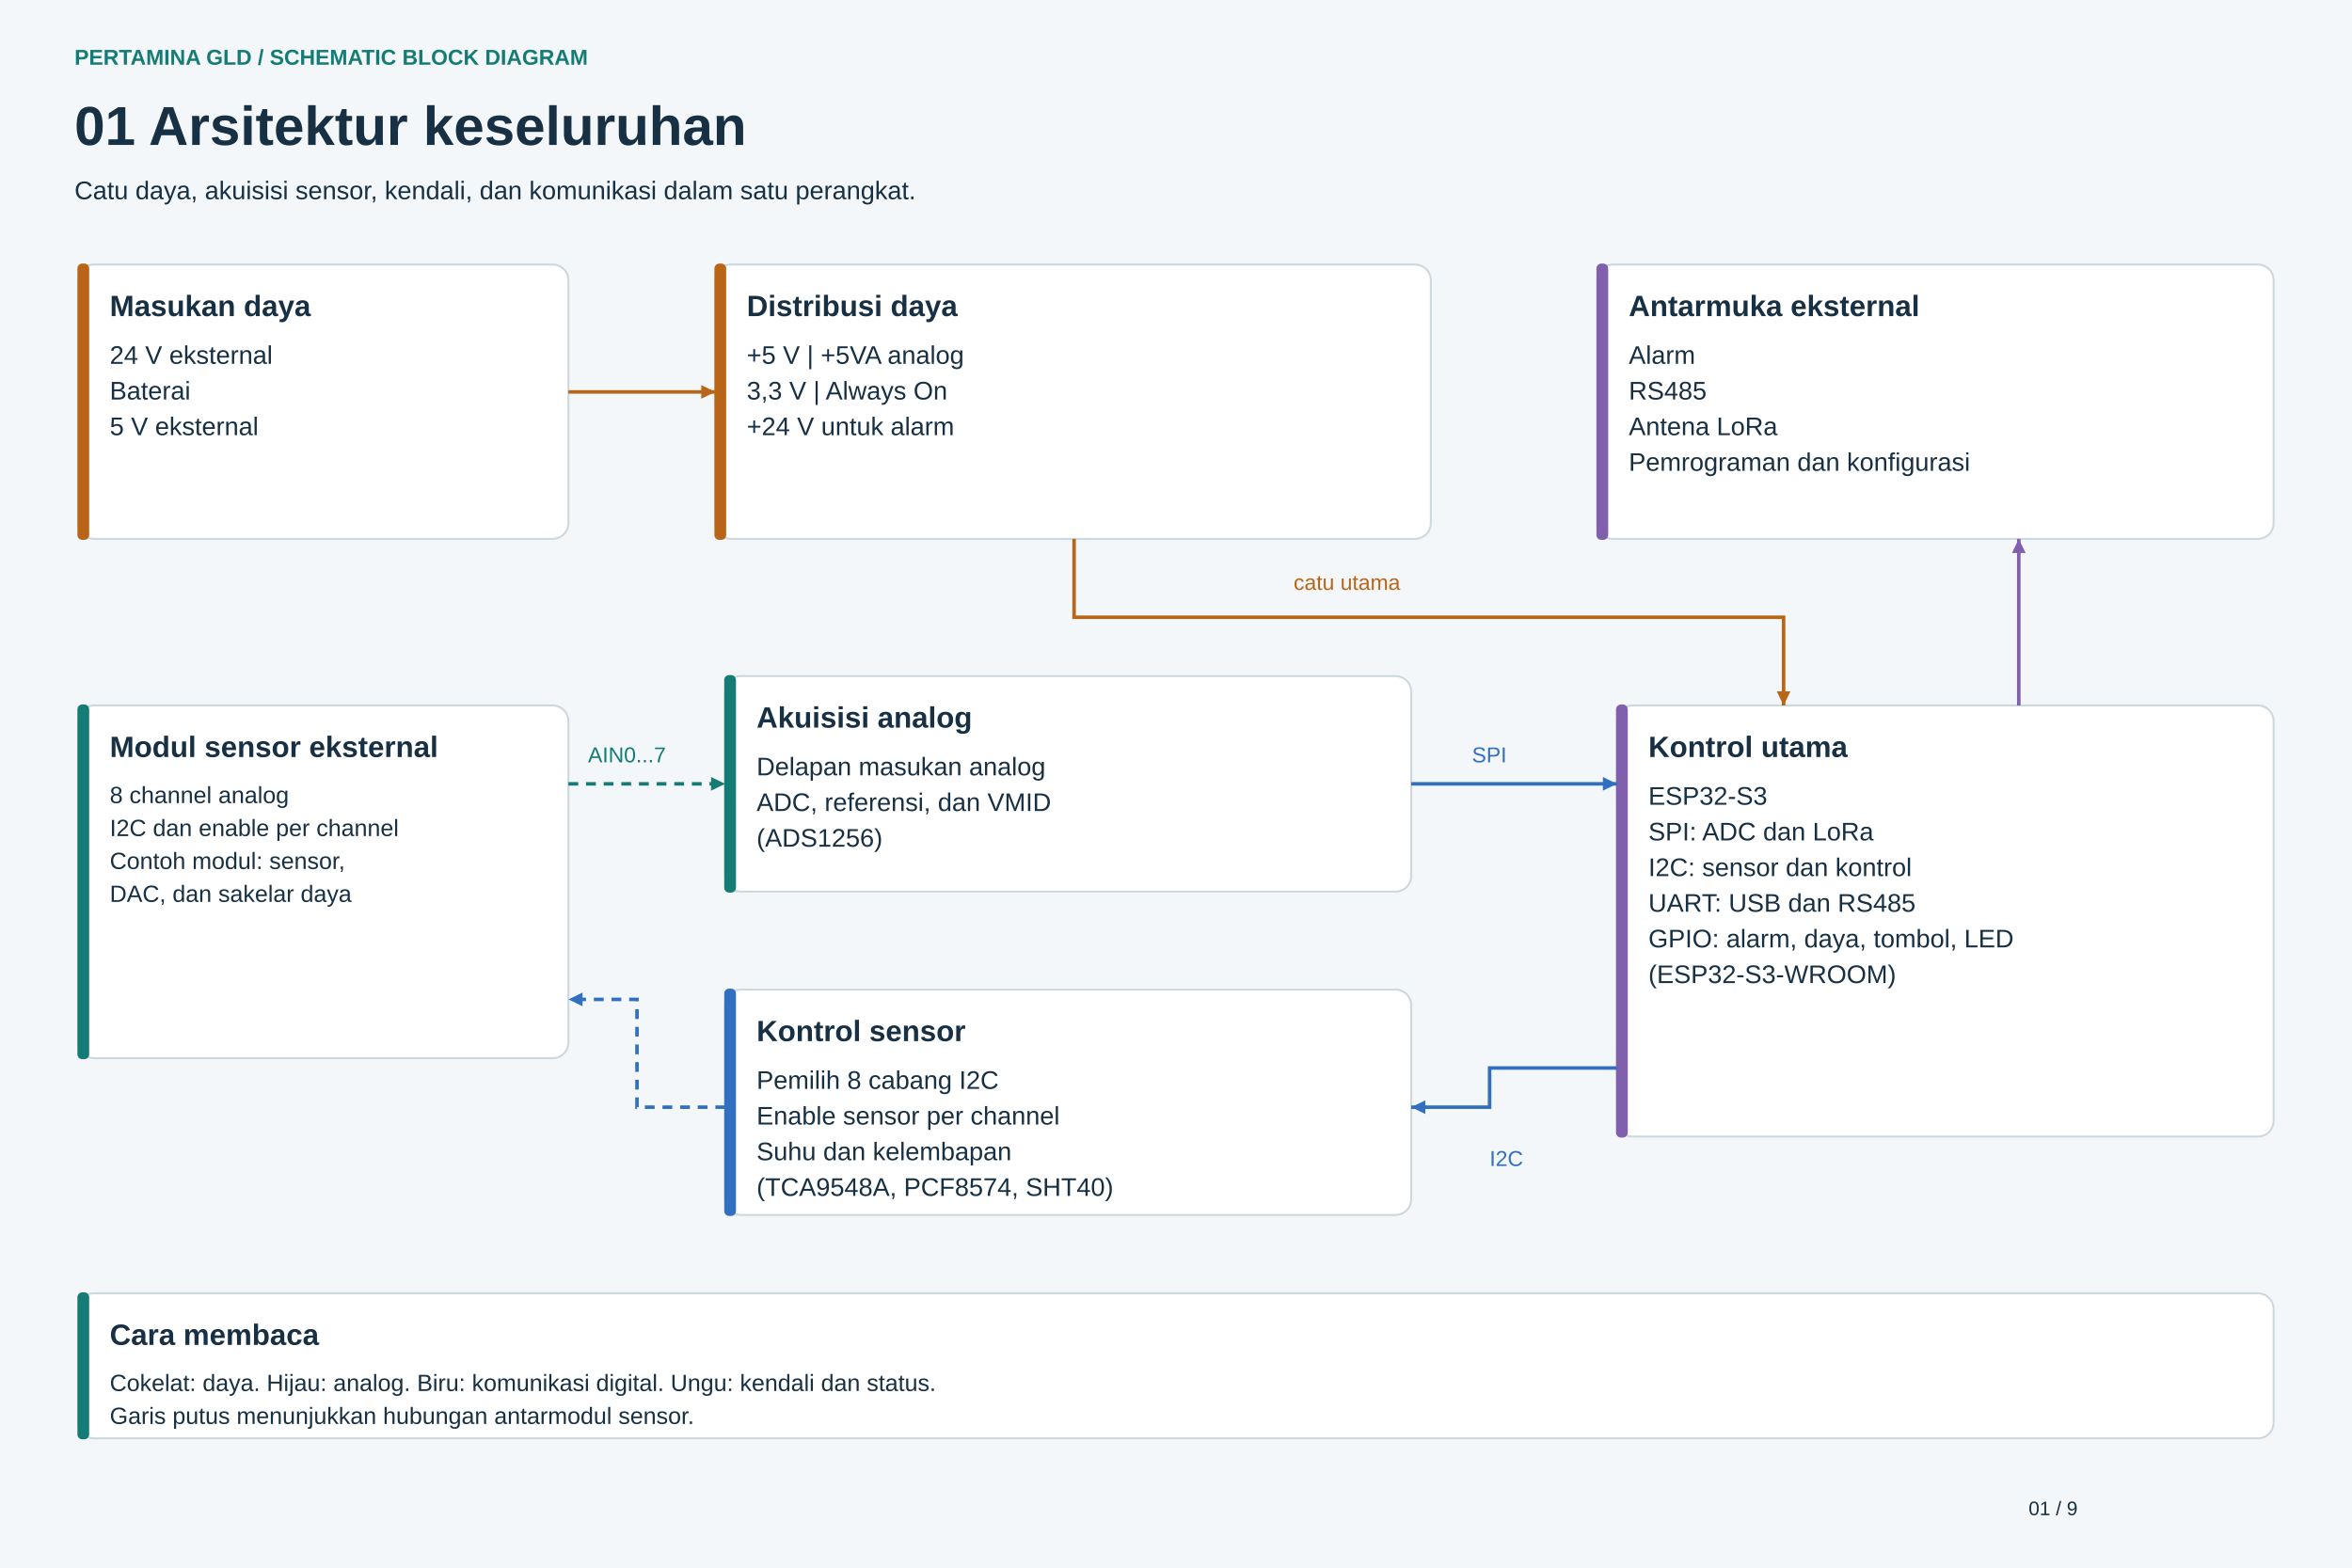
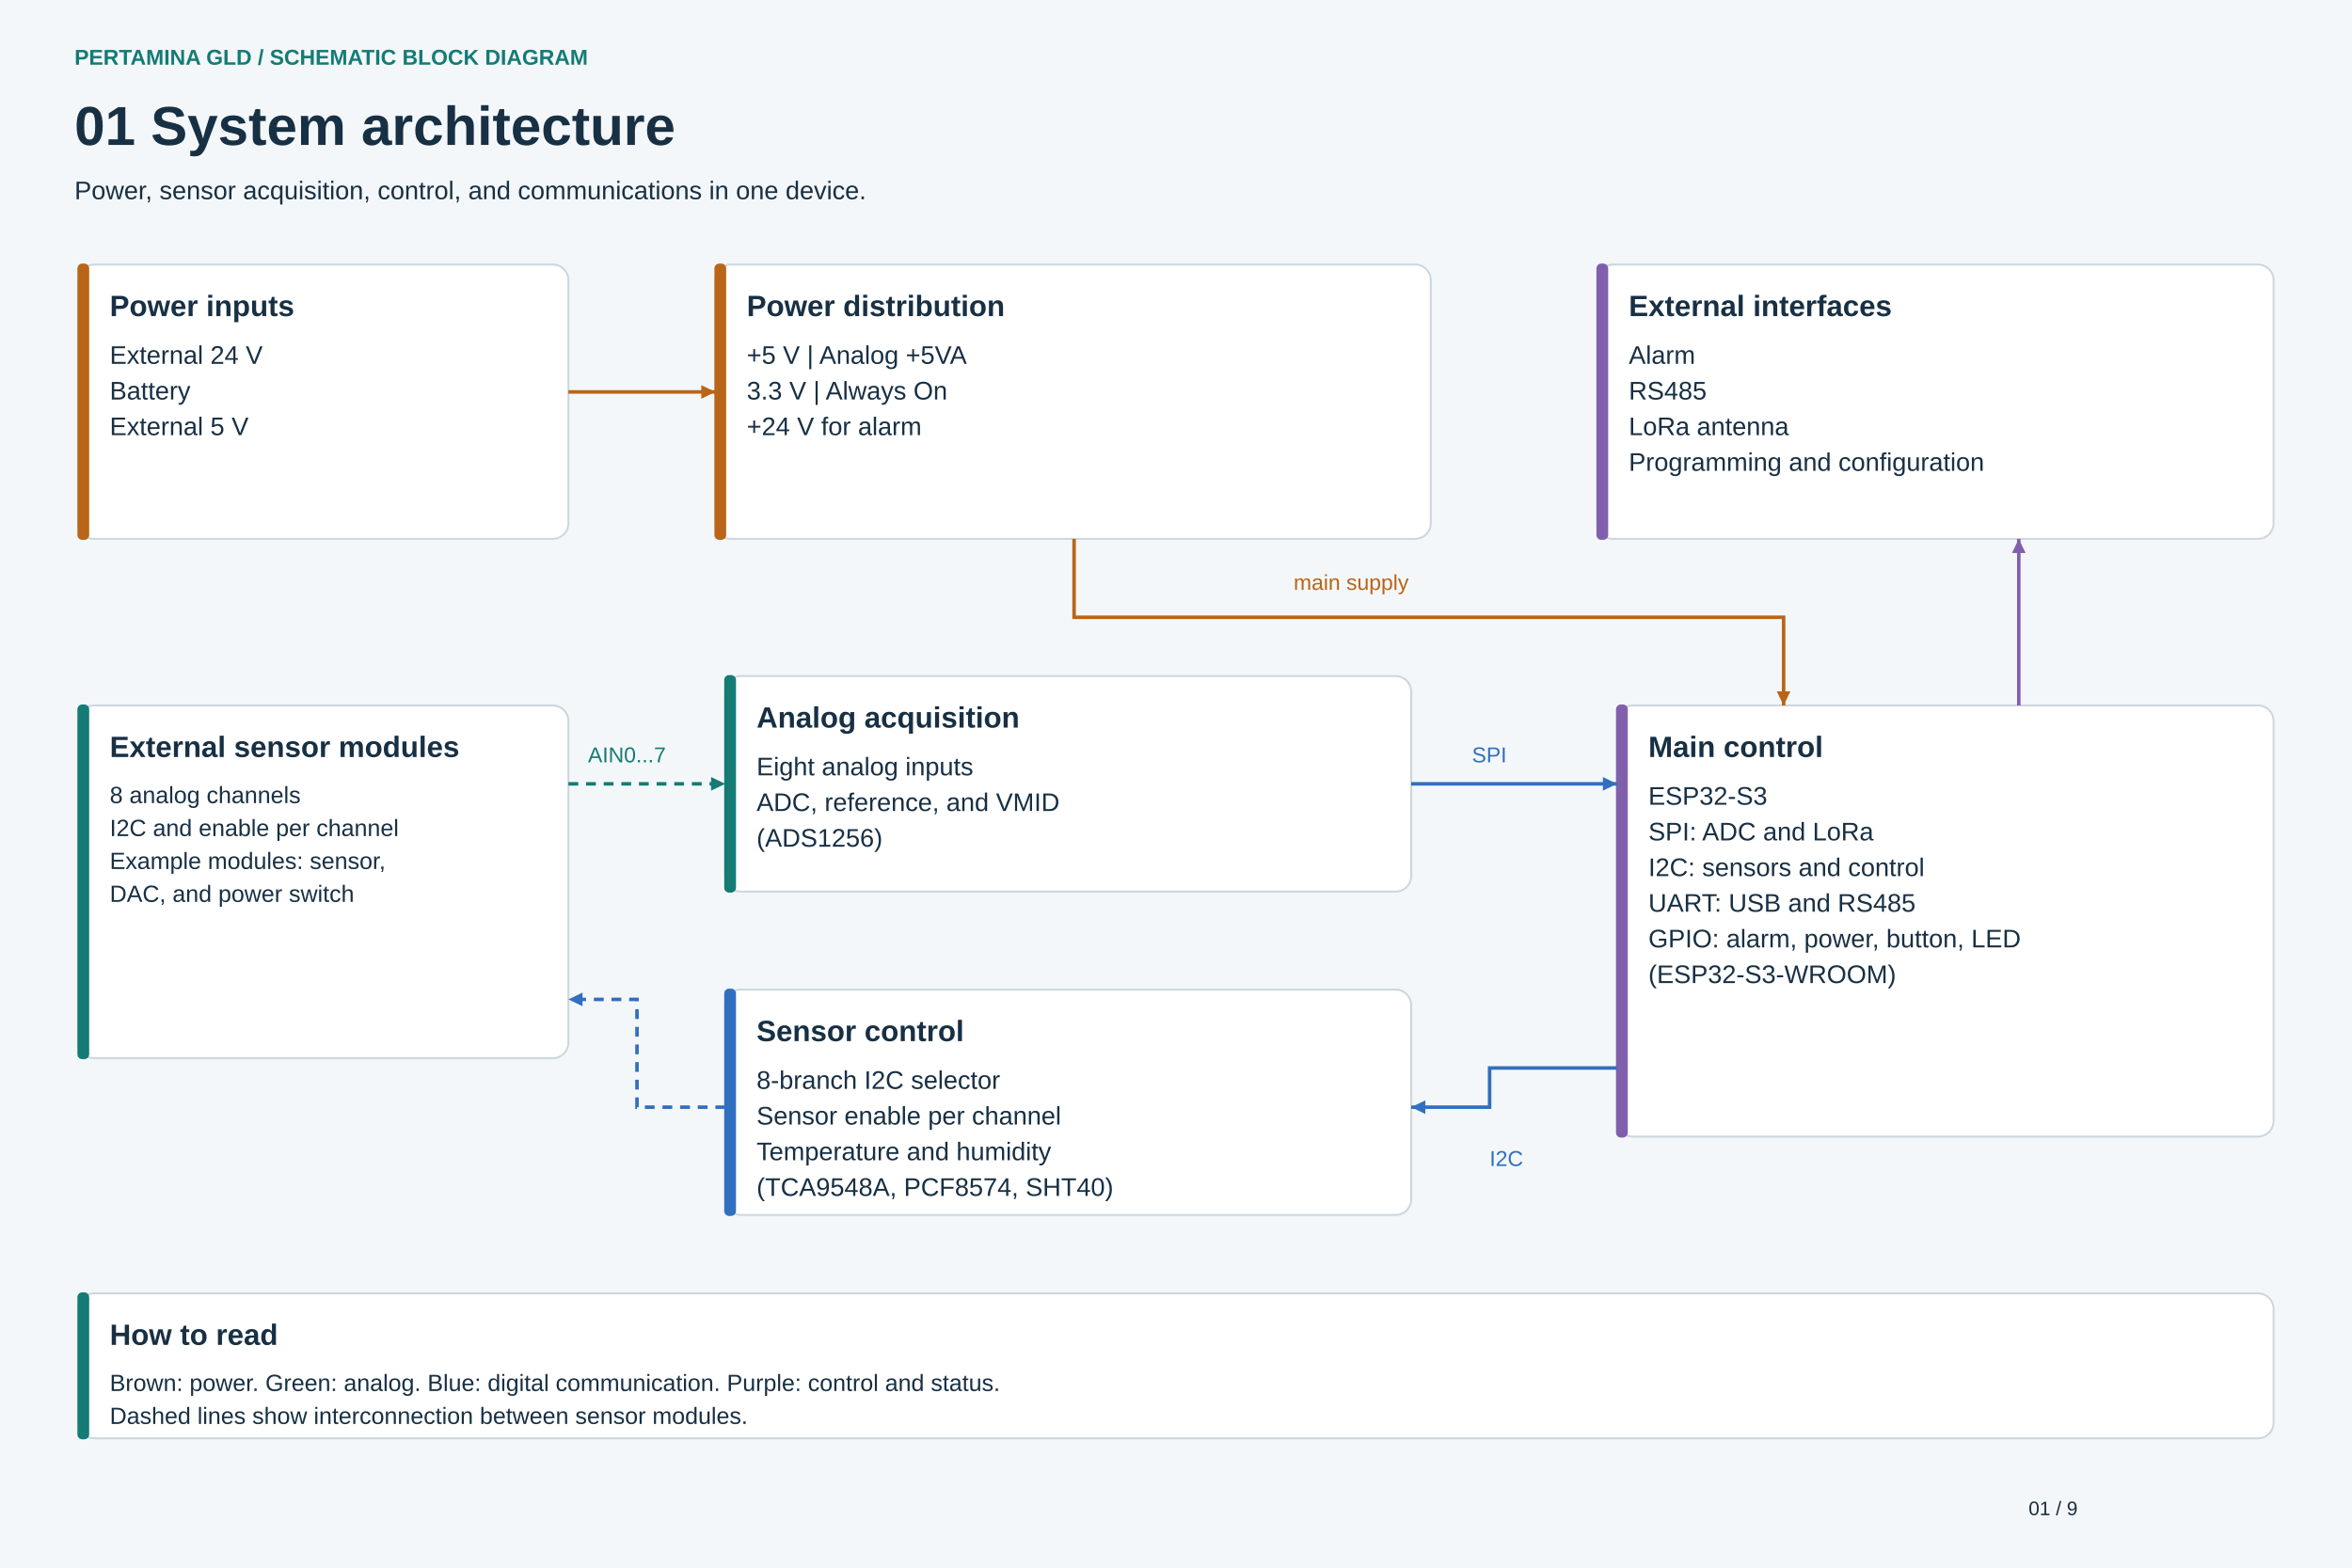
<svg xmlns="http://www.w3.org/2000/svg" viewBox="0 0 1200 800" width="1200" height="800">
  <rect x="0" y="0" width="1200" height="800" rx="0" fill="#F4F7F9" stroke="#F4F7F9" />
  <text x="38" y="33.02" font-family="Arial,sans-serif" font-size="11" font-weight="700" fill="#147B75">PERTAMINA GLD   /   SCHEMATIC BLOCK DIAGRAM</text>
-   <text x="38" y="73.96" font-family="Arial,sans-serif" font-size="28" font-weight="700" fill="#183044">01  Arsitektur keseluruhan</text>
-   <text x="38" y="101.66" font-family="Arial,sans-serif" font-size="13" font-weight="400" fill="#183044">Catu daya, akuisisi sensor, kendali, dan komunikasi dalam satu perangkat.</text>
+   <text x="38" y="73.96" font-family="Arial,sans-serif" font-size="28" font-weight="700" fill="#183044">01  System architecture</text>
+   <text x="38" y="101.66" font-family="Arial,sans-serif" font-size="13" font-weight="400" fill="#183044">Power, sensor acquisition, control, and communications in one device.</text>
  <rect x="40" y="135" width="250" height="140" rx="8" fill="white" stroke="#CCD7DE" />
  <rect x="40" y="135" width="5" height="140" rx="2" fill="#B86518" stroke="#B86518" />
-   <text x="56" y="161.3" font-family="Arial,sans-serif" font-size="15" font-weight="700" fill="#183044">Masukan daya</text>
-   <text x="56" y="185.66" font-family="Arial,sans-serif" font-size="13" font-weight="400" fill="#183044">24 V eksternal</text>
-   <text x="56" y="203.86" font-family="Arial,sans-serif" font-size="13" font-weight="400" fill="#183044">Baterai</text>
-   <text x="56" y="222.06" font-family="Arial,sans-serif" font-size="13" font-weight="400" fill="#183044">5 V eksternal</text>
+   <text x="56" y="161.3" font-family="Arial,sans-serif" font-size="15" font-weight="700" fill="#183044">Power inputs</text>
+   <text x="56" y="185.66" font-family="Arial,sans-serif" font-size="13" font-weight="400" fill="#183044">External 24 V</text>
+   <text x="56" y="203.86" font-family="Arial,sans-serif" font-size="13" font-weight="400" fill="#183044">Battery</text>
+   <text x="56" y="222.06" font-family="Arial,sans-serif" font-size="13" font-weight="400" fill="#183044">External 5 V</text>
  <rect x="365" y="135" width="365" height="140" rx="8" fill="white" stroke="#CCD7DE" />
  <rect x="365" y="135" width="5" height="140" rx="2" fill="#B86518" stroke="#B86518" />
-   <text x="381" y="161.3" font-family="Arial,sans-serif" font-size="15" font-weight="700" fill="#183044">Distribusi daya</text>
-   <text x="381" y="185.66" font-family="Arial,sans-serif" font-size="13" font-weight="400" fill="#183044">+5 V | +5VA analog</text>
-   <text x="381" y="203.86" font-family="Arial,sans-serif" font-size="13" font-weight="400" fill="#183044">3,3 V | Always On</text>
-   <text x="381" y="222.06" font-family="Arial,sans-serif" font-size="13" font-weight="400" fill="#183044">+24 V untuk alarm</text>
+   <text x="381" y="161.3" font-family="Arial,sans-serif" font-size="15" font-weight="700" fill="#183044">Power distribution</text>
+   <text x="381" y="185.66" font-family="Arial,sans-serif" font-size="13" font-weight="400" fill="#183044">+5 V | Analog +5VA</text>
+   <text x="381" y="203.86" font-family="Arial,sans-serif" font-size="13" font-weight="400" fill="#183044">3.3 V | Always On</text>
+   <text x="381" y="222.06" font-family="Arial,sans-serif" font-size="13" font-weight="400" fill="#183044">+24 V for alarm</text>
  <rect x="815" y="135" width="345" height="140" rx="8" fill="white" stroke="#CCD7DE" />
  <rect x="815" y="135" width="5" height="140" rx="2" fill="#8060AC" stroke="#8060AC" />
-   <text x="831" y="161.3" font-family="Arial,sans-serif" font-size="15" font-weight="700" fill="#183044">Antarmuka eksternal</text>
+   <text x="831" y="161.3" font-family="Arial,sans-serif" font-size="15" font-weight="700" fill="#183044">External interfaces</text>
  <text x="831" y="185.66" font-family="Arial,sans-serif" font-size="13" font-weight="400" fill="#183044">Alarm</text>
  <text x="831" y="203.86" font-family="Arial,sans-serif" font-size="13" font-weight="400" fill="#183044">RS485</text>
-   <text x="831" y="222.06" font-family="Arial,sans-serif" font-size="13" font-weight="400" fill="#183044">Antena LoRa</text>
-   <text x="831" y="240.26" font-family="Arial,sans-serif" font-size="13" font-weight="400" fill="#183044">Pemrograman dan konfigurasi</text>
+   <text x="831" y="222.06" font-family="Arial,sans-serif" font-size="13" font-weight="400" fill="#183044">LoRa antenna</text>
+   <text x="831" y="240.26" font-family="Arial,sans-serif" font-size="13" font-weight="400" fill="#183044">Programming and configuration</text>
  <polyline points="290,200 365,200" fill="none" stroke="#B86518" stroke-width="1.8" />
  <polygon points="365,200 357.796,203.48 357.796,196.52" fill="#B86518" />
  <rect x="40" y="360" width="250" height="180" rx="8" fill="white" stroke="#CCD7DE" />
  <rect x="40" y="360" width="5" height="180" rx="2" fill="#147B75" stroke="#147B75" />
-   <text x="56" y="386.3" font-family="Arial,sans-serif" font-size="15" font-weight="700" fill="#183044">Modul sensor eksternal</text>
-   <text x="56" y="409.84" font-family="Arial,sans-serif" font-size="12" font-weight="400" fill="#183044">8 channel analog</text>
-   <text x="56" y="426.64" font-family="Arial,sans-serif" font-size="12" font-weight="400" fill="#183044">I2C dan enable per channel</text>
-   <text x="56" y="443.44" font-family="Arial,sans-serif" font-size="12" font-weight="400" fill="#183044">Contoh modul: sensor,</text>
-   <text x="56" y="460.24" font-family="Arial,sans-serif" font-size="12" font-weight="400" fill="#183044">DAC, dan sakelar daya</text>
+   <text x="56" y="386.3" font-family="Arial,sans-serif" font-size="15" font-weight="700" fill="#183044">External sensor modules</text>
+   <text x="56" y="409.84" font-family="Arial,sans-serif" font-size="12" font-weight="400" fill="#183044">8 analog channels</text>
+   <text x="56" y="426.64" font-family="Arial,sans-serif" font-size="12" font-weight="400" fill="#183044">I2C and enable per channel</text>
+   <text x="56" y="443.44" font-family="Arial,sans-serif" font-size="12" font-weight="400" fill="#183044">Example modules: sensor,</text>
+   <text x="56" y="460.24" font-family="Arial,sans-serif" font-size="12" font-weight="400" fill="#183044">DAC, and power switch</text>
  <rect x="370" y="345" width="350" height="110" rx="8" fill="white" stroke="#CCD7DE" />
  <rect x="370" y="345" width="5" height="110" rx="2" fill="#147B75" stroke="#147B75" />
-   <text x="386" y="371.3" font-family="Arial,sans-serif" font-size="15" font-weight="700" fill="#183044">Akuisisi analog</text>
-   <text x="386" y="395.66" font-family="Arial,sans-serif" font-size="13" font-weight="400" fill="#183044">Delapan masukan analog</text>
-   <text x="386" y="413.86" font-family="Arial,sans-serif" font-size="13" font-weight="400" fill="#183044">ADC, referensi, dan VMID</text>
+   <text x="386" y="371.3" font-family="Arial,sans-serif" font-size="15" font-weight="700" fill="#183044">Analog acquisition</text>
+   <text x="386" y="395.66" font-family="Arial,sans-serif" font-size="13" font-weight="400" fill="#183044">Eight analog inputs</text>
+   <text x="386" y="413.86" font-family="Arial,sans-serif" font-size="13" font-weight="400" fill="#183044">ADC, reference, and VMID</text>
  <text x="386" y="432.06" font-family="Arial,sans-serif" font-size="13" font-weight="400" fill="#183044">(ADS1256)</text>
  <rect x="370" y="505" width="350" height="115" rx="8" fill="white" stroke="#CCD7DE" />
  <rect x="370" y="505" width="5" height="115" rx="2" fill="#316FC0" stroke="#316FC0" />
-   <text x="386" y="531.3" font-family="Arial,sans-serif" font-size="15" font-weight="700" fill="#183044">Kontrol sensor</text>
-   <text x="386" y="555.66" font-family="Arial,sans-serif" font-size="13" font-weight="400" fill="#183044">Pemilih 8 cabang I2C</text>
-   <text x="386" y="573.86" font-family="Arial,sans-serif" font-size="13" font-weight="400" fill="#183044">Enable sensor per channel</text>
-   <text x="386" y="592.06" font-family="Arial,sans-serif" font-size="13" font-weight="400" fill="#183044">Suhu dan kelembapan</text>
+   <text x="386" y="531.3" font-family="Arial,sans-serif" font-size="15" font-weight="700" fill="#183044">Sensor control</text>
+   <text x="386" y="555.66" font-family="Arial,sans-serif" font-size="13" font-weight="400" fill="#183044">8-branch I2C selector</text>
+   <text x="386" y="573.86" font-family="Arial,sans-serif" font-size="13" font-weight="400" fill="#183044">Sensor enable per channel</text>
+   <text x="386" y="592.06" font-family="Arial,sans-serif" font-size="13" font-weight="400" fill="#183044">Temperature and humidity</text>
  <text x="386" y="610.26" font-family="Arial,sans-serif" font-size="13" font-weight="400" fill="#183044">(TCA9548A, PCF8574, SHT40)</text>
  <rect x="825" y="360" width="335" height="220" rx="8" fill="white" stroke="#CCD7DE" />
  <rect x="825" y="360" width="5" height="220" rx="2" fill="#8060AC" stroke="#8060AC" />
-   <text x="841" y="386.3" font-family="Arial,sans-serif" font-size="15" font-weight="700" fill="#183044">Kontrol utama</text>
+   <text x="841" y="386.3" font-family="Arial,sans-serif" font-size="15" font-weight="700" fill="#183044">Main control</text>
  <text x="841" y="410.66" font-family="Arial,sans-serif" font-size="13" font-weight="400" fill="#183044">ESP32-S3</text>
-   <text x="841" y="428.86" font-family="Arial,sans-serif" font-size="13" font-weight="400" fill="#183044">SPI: ADC dan LoRa</text>
-   <text x="841" y="447.06" font-family="Arial,sans-serif" font-size="13" font-weight="400" fill="#183044">I2C: sensor dan kontrol</text>
-   <text x="841" y="465.26" font-family="Arial,sans-serif" font-size="13" font-weight="400" fill="#183044">UART: USB dan RS485</text>
-   <text x="841" y="483.46" font-family="Arial,sans-serif" font-size="13" font-weight="400" fill="#183044">GPIO: alarm, daya, tombol, LED</text>
+   <text x="841" y="428.86" font-family="Arial,sans-serif" font-size="13" font-weight="400" fill="#183044">SPI: ADC and LoRa</text>
+   <text x="841" y="447.06" font-family="Arial,sans-serif" font-size="13" font-weight="400" fill="#183044">I2C: sensors and control</text>
+   <text x="841" y="465.26" font-family="Arial,sans-serif" font-size="13" font-weight="400" fill="#183044">UART: USB and RS485</text>
+   <text x="841" y="483.46" font-family="Arial,sans-serif" font-size="13" font-weight="400" fill="#183044">GPIO: alarm, power, button, LED</text>
  <text x="841" y="501.66" font-family="Arial,sans-serif" font-size="13" font-weight="400" fill="#183044">(ESP32-S3-WROOM)</text>
  <polyline points="290,400 370,400" fill="none" stroke="#147B75" stroke-width="1.8" stroke-dasharray="5 4" />
  <polygon points="370,400 362.796,403.48 362.796,396.52" fill="#147B75" />
  <rect x="297" y="378" width="45.741" height="16" rx="2" fill="#F4F7F9" stroke="#F4F7F9" />
  <text x="300" y="389.02" font-family="Arial,sans-serif" font-size="11" font-weight="400" fill="#147B75">AIN0...7</text>
  <polyline points="370,565 325,565 325,510 290,510" fill="none" stroke="#316FC0" stroke-width="1.8" stroke-dasharray="5 4" />
  <polygon points="290,510 297.204,506.52 297.204,513.48" fill="#316FC0" />
  <polyline points="720,400 825,400" fill="none" stroke="#316FC0" stroke-width="1.8" />
  <polygon points="825,400 817.796,403.48 817.796,396.52" fill="#316FC0" />
  <rect x="748" y="378" width="23.73" height="16" rx="2" fill="#F4F7F9" stroke="#F4F7F9" />
  <text x="751" y="389.02" font-family="Arial,sans-serif" font-size="11" font-weight="400" fill="#316FC0">SPI</text>
  <polyline points="825,545 760,545 760,565 720,565" fill="none" stroke="#316FC0" stroke-width="1.8" />
  <polygon points="720,565 727.204,561.52 727.204,568.48" fill="#316FC0" />
  <rect x="757" y="584" width="23.118" height="16" rx="2" fill="#F4F7F9" stroke="#F4F7F9" />
  <text x="760" y="595.02" font-family="Arial,sans-serif" font-size="11" font-weight="400" fill="#316FC0">I2C</text>
  <polyline points="548,275 548,315 910,315 910,360" fill="none" stroke="#B86518" stroke-width="1.8" />
  <polygon points="910,360 906.52,352.796 913.48,352.796" fill="#B86518" />
-   <rect x="657" y="290" width="60.42" height="16" rx="2" fill="#F4F7F9" stroke="#F4F7F9" />
-   <text x="660" y="301.02" font-family="Arial,sans-serif" font-size="11" font-weight="400" fill="#B86518">catu utama</text>
+   <rect x="657" y="290" width="64.695" height="16" rx="2" fill="#F4F7F9" stroke="#F4F7F9" />
+   <text x="660" y="301.02" font-family="Arial,sans-serif" font-size="11" font-weight="400" fill="#B86518">main supply</text>
  <polyline points="1030,360 1030,275" fill="none" stroke="#8060AC" stroke-width="1.8" />
  <polygon points="1030,275 1033.48,282.204 1026.52,282.204" fill="#8060AC" />
  <rect x="40" y="660" width="1120" height="74" rx="8" fill="white" stroke="#CCD7DE" />
  <rect x="40" y="660" width="5" height="74" rx="2" fill="#147B75" stroke="#147B75" />
-   <text x="56" y="686.3" font-family="Arial,sans-serif" font-size="15" font-weight="700" fill="#183044">Cara membaca</text>
-   <text x="56" y="709.84" font-family="Arial,sans-serif" font-size="12" font-weight="400" fill="#183044">Cokelat: daya. Hijau: analog. Biru: komunikasi digital. Ungu: kendali dan status.</text>
-   <text x="56" y="726.64" font-family="Arial,sans-serif" font-size="12" font-weight="400" fill="#183044">Garis putus menunjukkan hubungan antarmodul sensor.</text>
+   <text x="56" y="686.3" font-family="Arial,sans-serif" font-size="15" font-weight="700" fill="#183044">How to read</text>
+   <text x="56" y="709.84" font-family="Arial,sans-serif" font-size="12" font-weight="400" fill="#183044">Brown: power. Green: analog. Blue: digital communication. Purple: control and status.</text>
+   <text x="56" y="726.64" font-family="Arial,sans-serif" font-size="12" font-weight="400" fill="#183044">Dashed lines show interconnection between sensor modules.</text>
  <text x="1035" y="773.2" font-family="Arial,sans-serif" font-size="10" font-weight="400" fill="#183044">01 / 9</text>
</svg>
